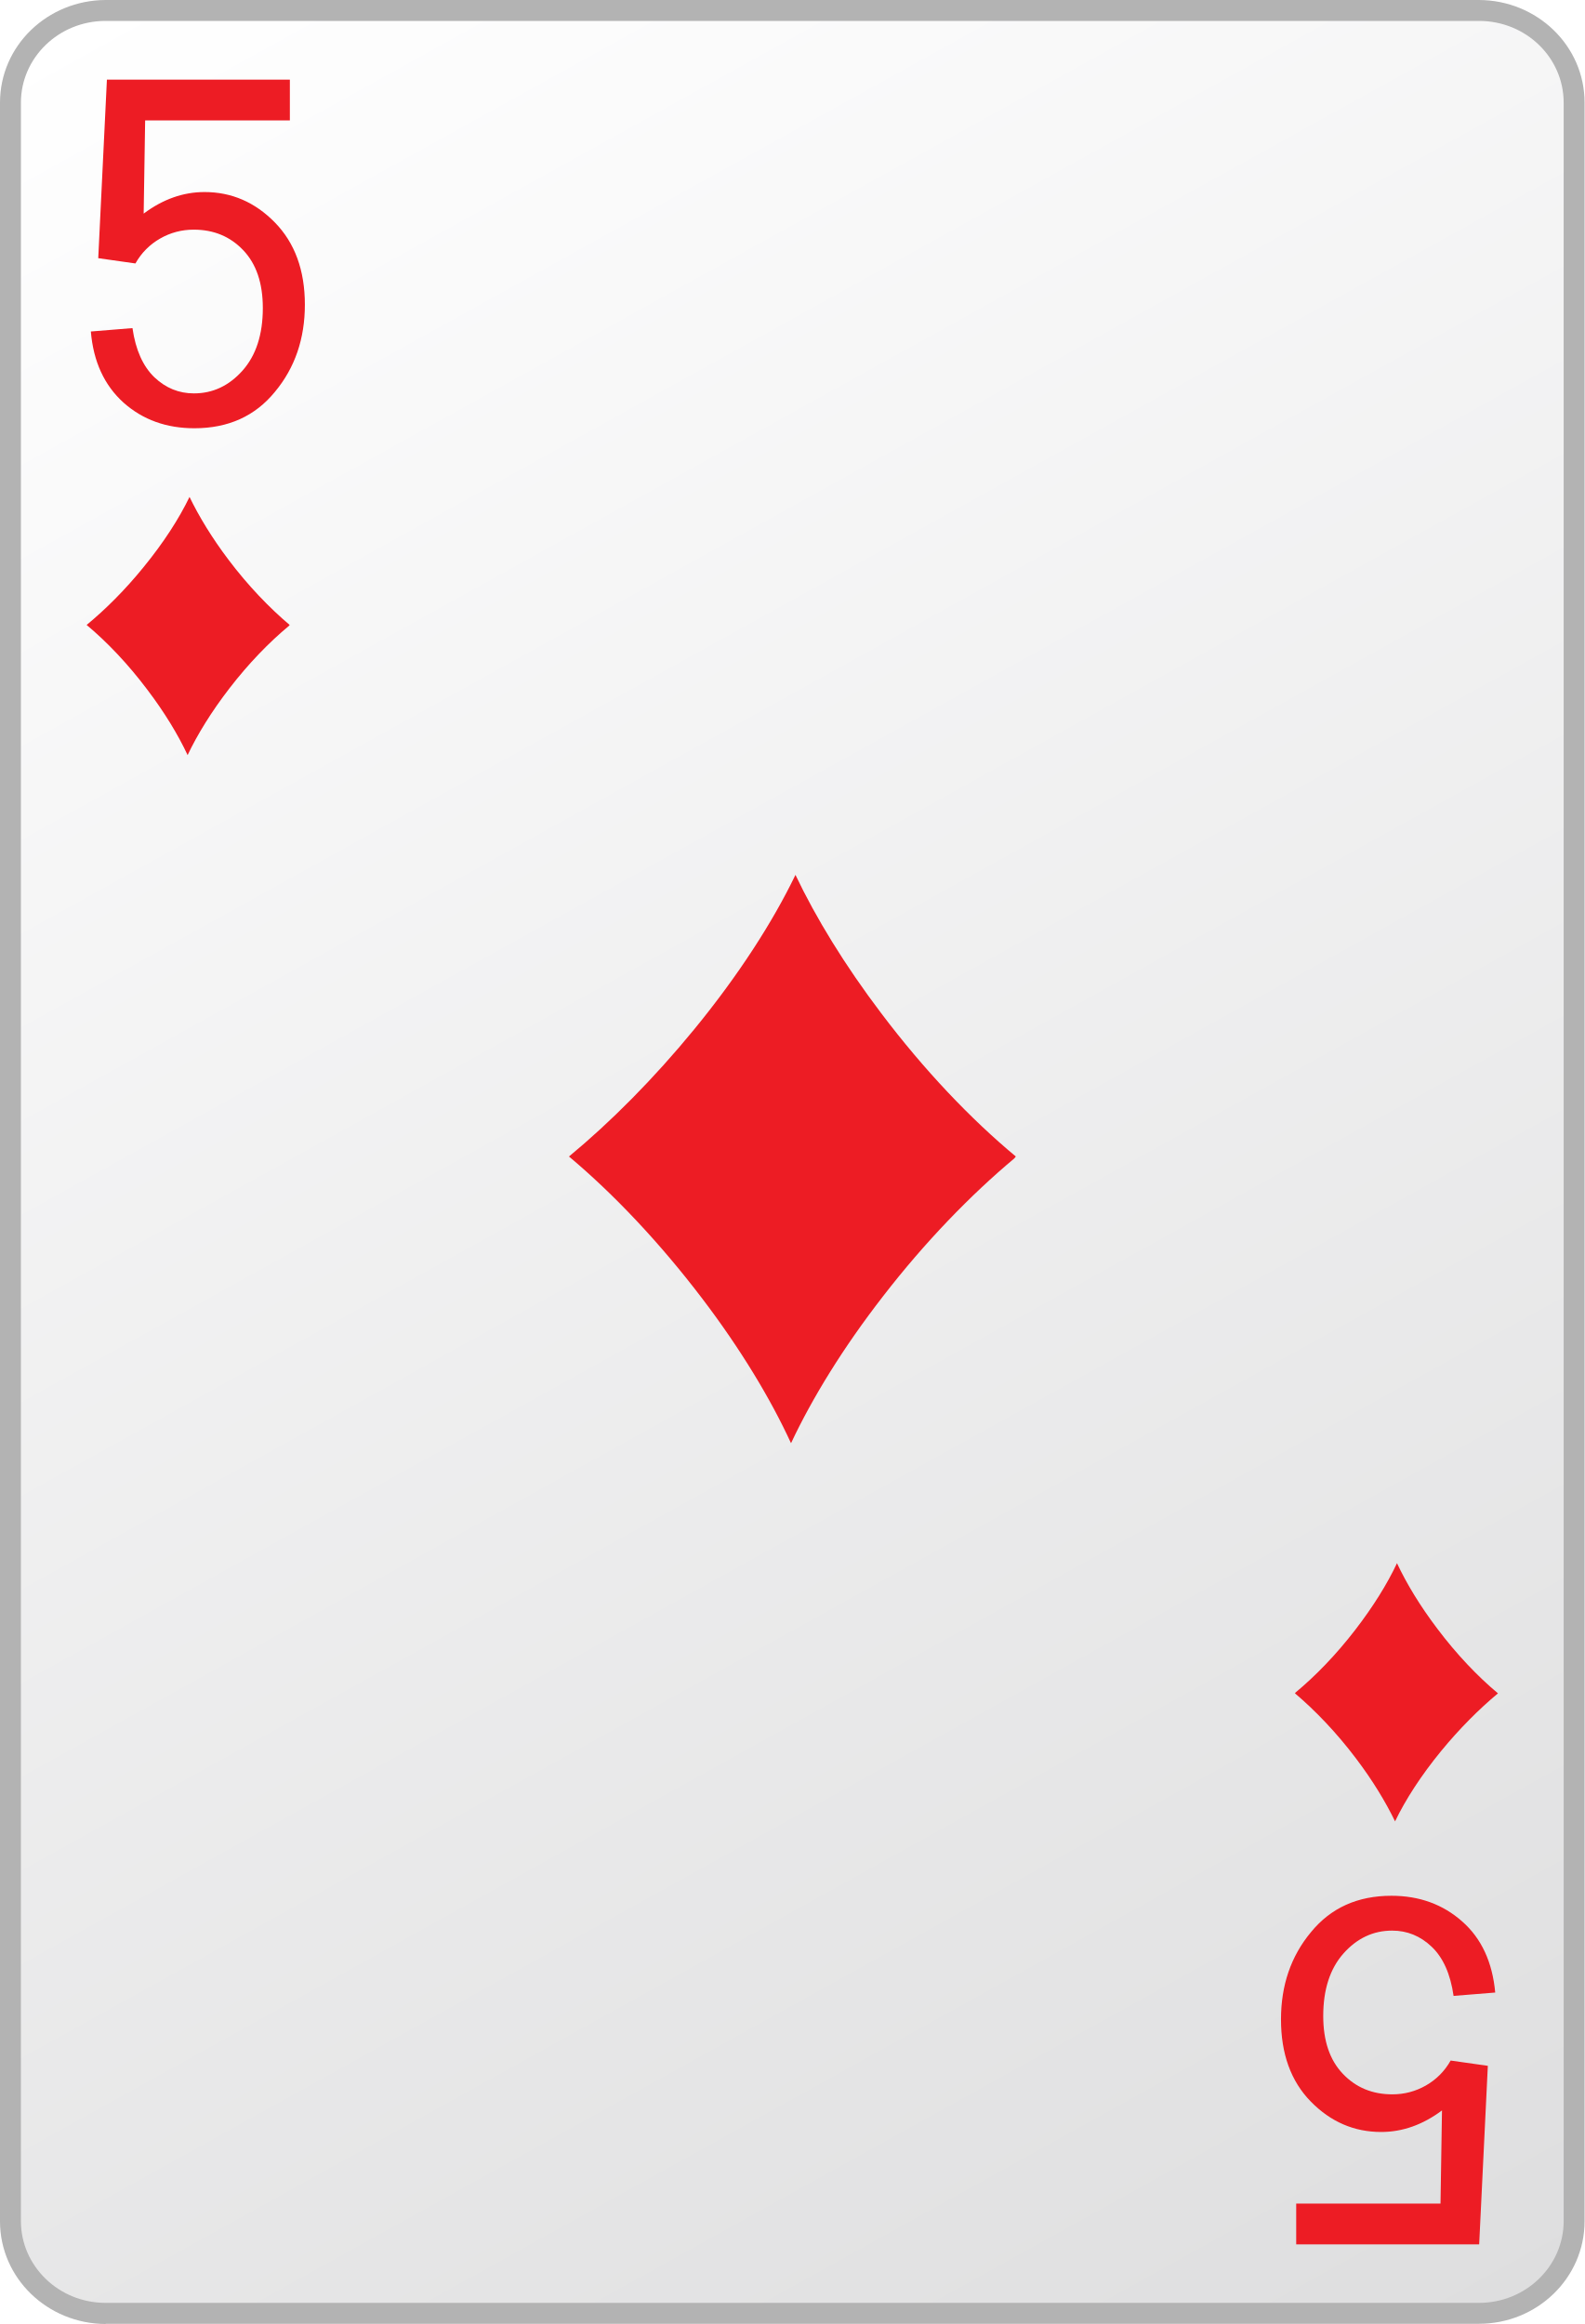
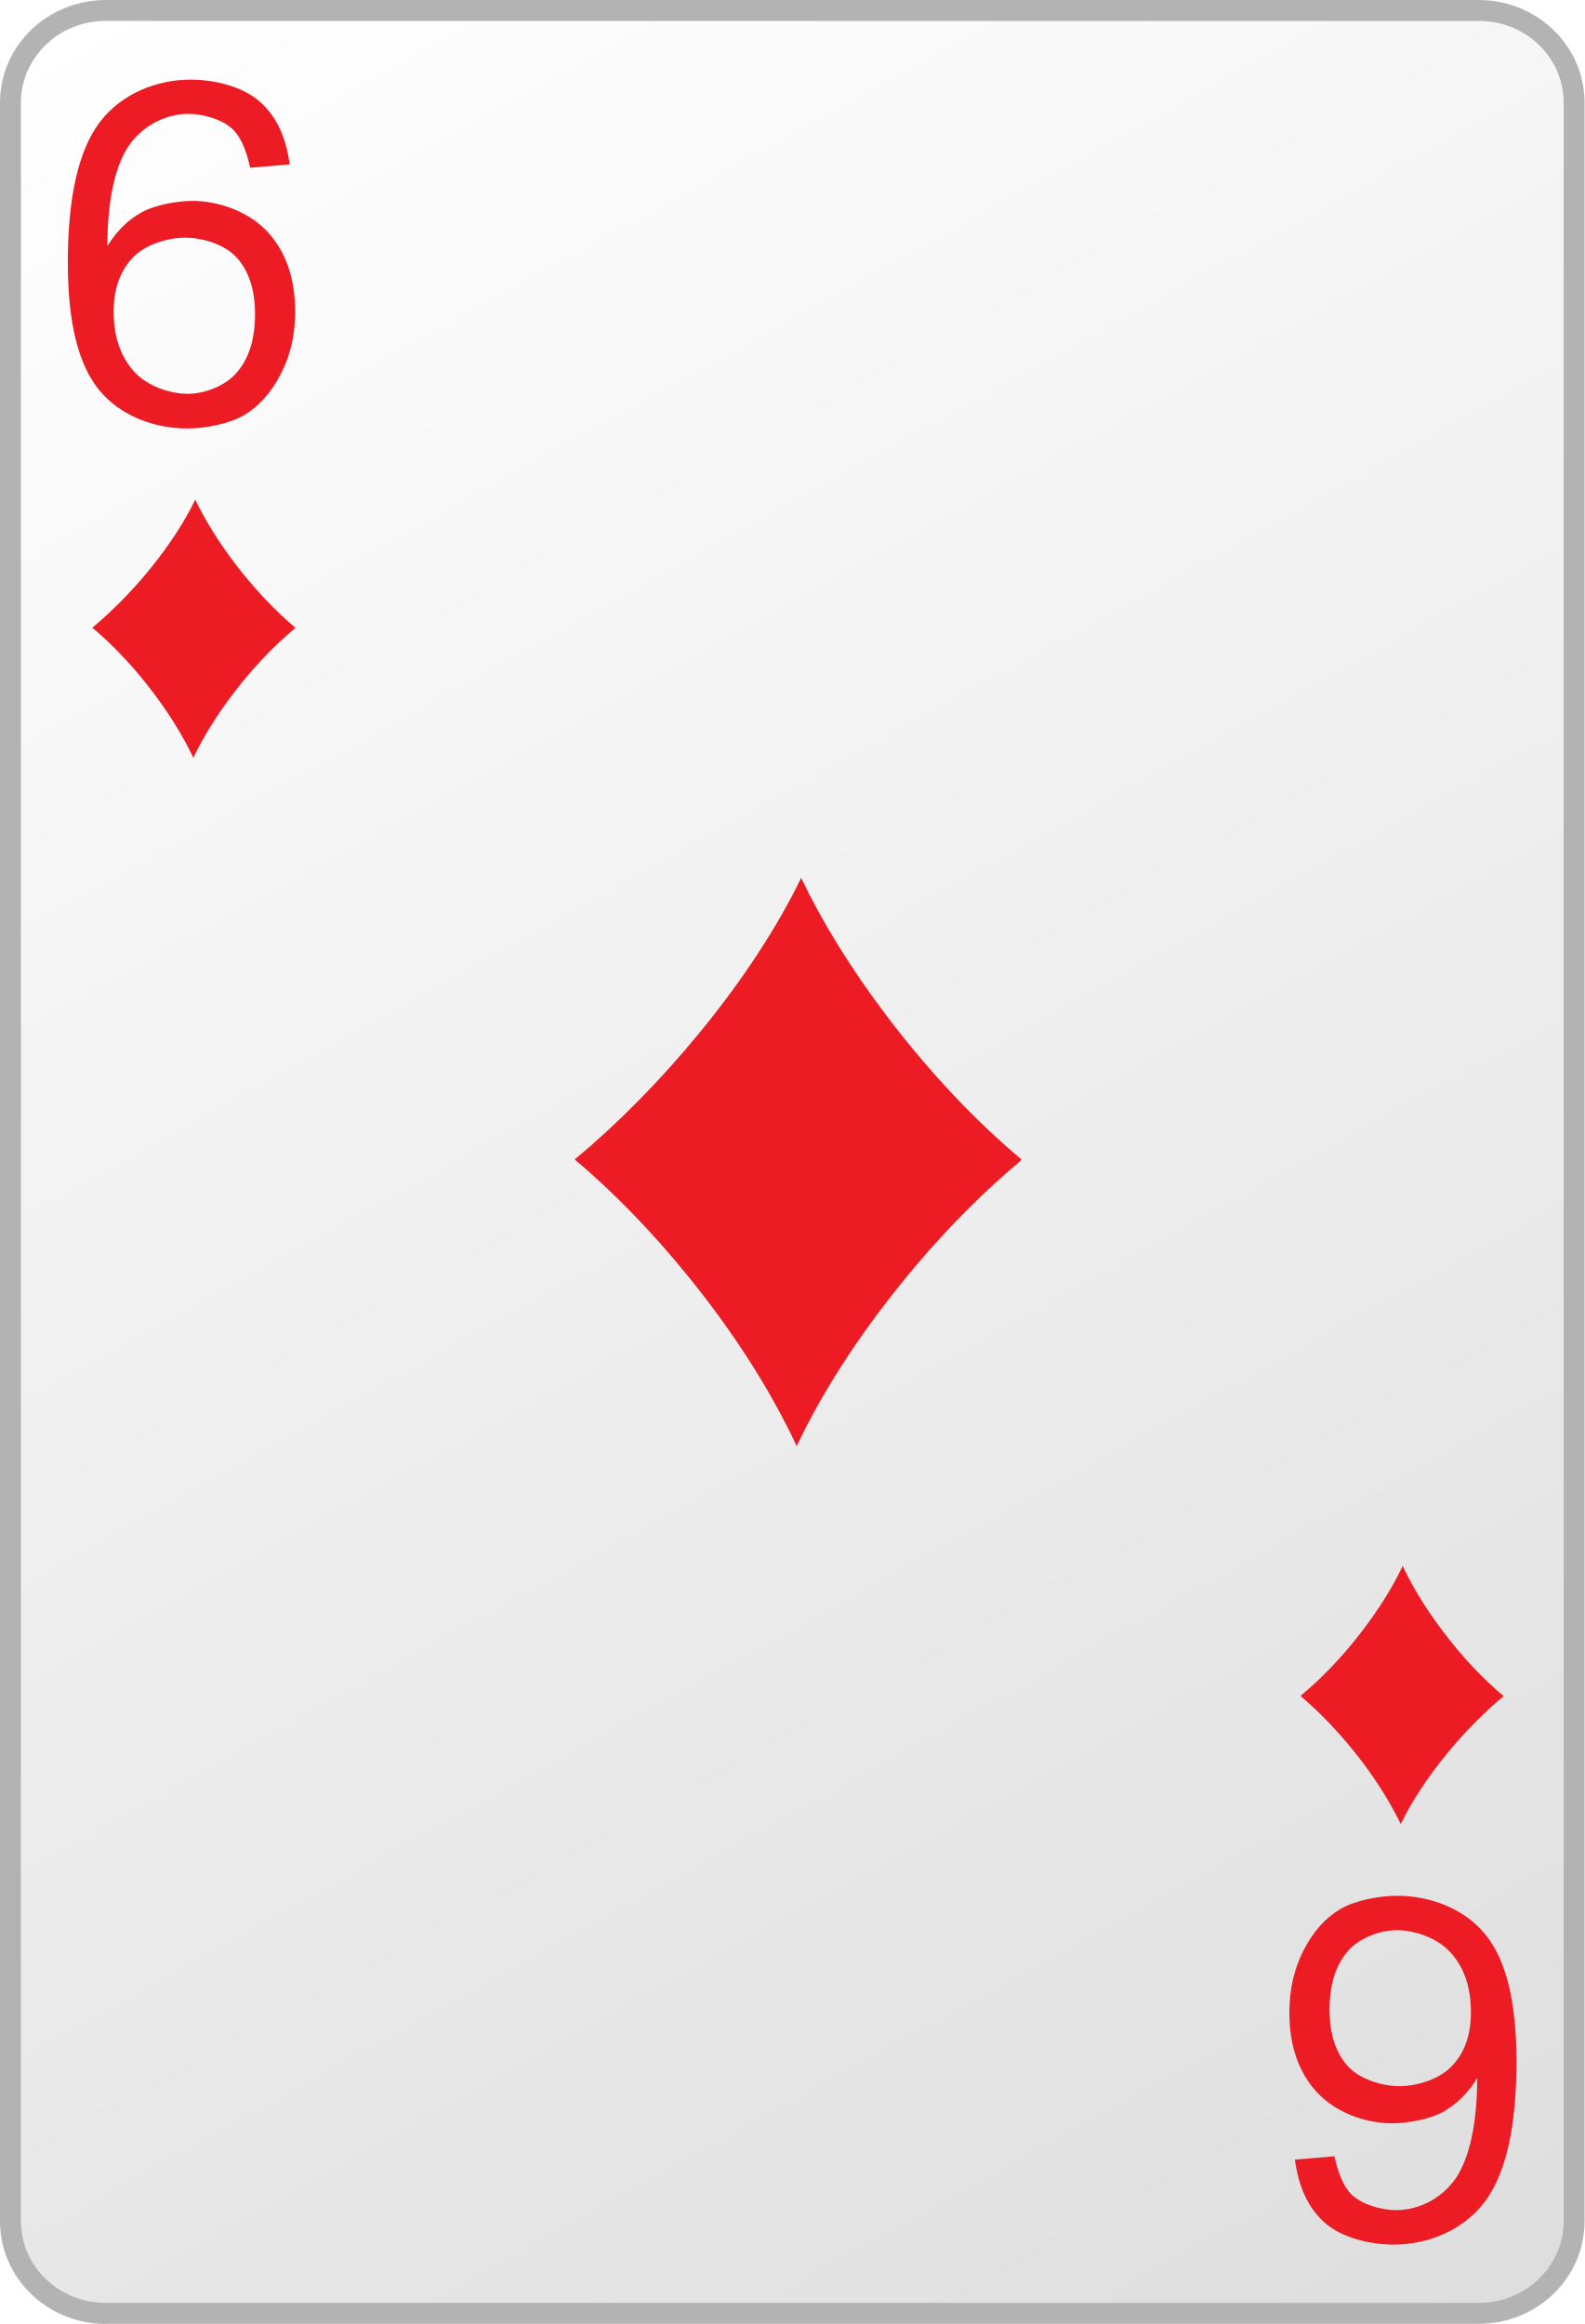
<svg xmlns="http://www.w3.org/2000/svg" version="1.1" x="0px" y="0px" width="75px" height="110px" viewBox="0 0 75 110" enable-background="new 0 0 75 110" xml:space="preserve">
  <defs>
</defs>
  <rect fill="none" width="75" height="110" />
  <linearGradient id="SVGID_1_" gradientUnits="userSpaceOnUse" x1="1554.468" y1="1657.98" x2="1616.533" y2="1546.013" gradientTransform="matrix(1 0 0 -1 -1548 1657)">
    <stop offset="0" style="stop-color:#FFFFFF" />
    <stop offset="1" style="stop-color:#DEDEDF" />
  </linearGradient>
  <path fill="url(#SVGID_1_)" d="M74.51,105.141c0,2.409-2.02,4.369-4.51,4.369H5c-2.49,0-4.51-1.96-4.51-4.369V4.86  C0.49,2.45,2.51,0.5,5,0.5h65c2.49,0,4.51,1.96,4.51,4.37V105.141z" />
  <path fill="#B3B3B3" d="M5,110c-2.75-0.01-5-2.17-5-4.859l0,0V4.86C0,2.16,2.25,0.01,5,0l0,0h65c2.75,0.01,5,2.16,5,4.86l0,0v100.27  l0,0c0,2.7-2.25,4.86-5,4.86l0,0H5V110z M0.99,4.86v100.27c0,2.12,1.78,3.87,4.01,3.87l0,0h65c2.23,0,4.01-1.75,4.01-3.87l0,0V4.86  c0-2.13-1.779-3.87-4.01-3.87l0,0H5C2.77,0.99,0.99,2.74,0.99,4.86L0.99,4.86z" />
-   <path fill="#ED1C24" d="M4.3,15.69l1.97-0.16c0.15,1.04,0.5,1.81,1.04,2.33c0.54,0.51,1.16,0.76,1.87,0.76  c0.89,0,1.66-0.36,2.3-1.08c0.64-0.72,0.96-1.71,0.96-2.96c0-1.18-0.31-2.09-0.93-2.74c-0.62-0.65-1.4-0.97-2.34-0.97  c-0.57,0-1.1,0.14-1.59,0.42c-0.49,0.28-0.89,0.68-1.17,1.18l-1.76-0.25l0.41-8.45h8.66V5.7H6.87L6.8,10.11  c0.91-0.68,1.87-1.02,2.88-1.02c1.28,0,2.39,0.48,3.33,1.44c0.94,0.96,1.42,2.26,1.42,3.89c0,1.61-0.47,2.99-1.42,4.13  c-0.94,1.15-2.21,1.72-3.81,1.72c-1.32,0-2.44-0.4-3.35-1.21C4.94,18.24,4.42,17.12,4.3,15.69z" />
-   <path fill="#ED1C24" d="M70.77,94.311L68.8,94.47c-0.149-1.04-0.5-1.819-1.04-2.329c-0.539-0.511-1.16-0.761-1.869-0.761  c-0.891,0-1.66,0.36-2.301,1.08c-0.64,0.72-0.96,1.71-0.96,2.96c0,1.18,0.31,2.09,0.931,2.74c0.619,0.65,1.399,0.97,2.34,0.97  c0.57,0,1.1-0.14,1.59-0.42s0.89-0.68,1.17-1.18l1.76,0.25l-0.41,8.45h-8.66V104.3h6.83l0.07-4.409c-0.91,0.68-1.87,1.02-2.88,1.02  c-1.28,0-2.39-0.48-3.33-1.44s-1.41-2.26-1.41-3.89c0-1.61,0.47-2.99,1.42-4.13c0.94-1.15,2.21-1.72,3.81-1.72  c1.32,0,2.44,0.41,3.351,1.22C70.12,91.75,70.641,92.88,70.77,94.311z" />
-   <path fill="#ED1C24" d="M10.82,26.5c-0.78-1.03-1.4-2.05-1.85-2.98c-0.49,1.02-1.23,2.17-2.18,3.33C5.93,27.91,5,28.84,4.1,29.58  c0.96,0.8,1.96,1.85,2.87,3.06c0.82,1.08,1.46,2.14,1.91,3.1c0.46-0.97,1.13-2.06,1.98-3.16c0.9-1.17,1.88-2.18,2.82-2.96l0.03-0.04  C12.75,28.77,11.74,27.72,10.82,26.5z" />
-   <path fill="#ED1C24" d="M41.71,47.96c-1.72-2.27-3.09-4.51-4.06-6.55c-1.08,2.24-2.71,4.77-4.8,7.32c-1.91,2.33-3.95,4.38-5.92,6.01  c2.11,1.77,4.3,4.08,6.32,6.74c1.8,2.369,3.22,4.72,4.19,6.83c1.01-2.15,2.48-4.541,4.36-6.961c1.979-2.56,4.14-4.789,6.21-6.52  l0.07-0.09C45.95,52.97,43.74,50.65,41.71,47.96z" />
-   <path fill="#ED1C24" d="M64.18,83.23c0.78,1.029,1.4,2.05,1.85,2.979c0.49-1.021,1.23-2.17,2.181-3.33  c0.87-1.06,1.8-1.989,2.69-2.729c-0.961-0.801-1.961-1.851-2.871-3.061c-0.819-1.08-1.459-2.14-1.909-3.1  c-0.46,0.98-1.13,2.06-1.979,3.16c-0.9,1.17-1.881,2.18-2.82,2.959l-0.03,0.041C62.25,80.96,63.26,82.01,64.18,83.23z" />
+   <path fill="#ED1C24" d="M13.71,7.78l-1.87,0.16c-0.18-0.83-0.44-1.42-0.78-1.78c-0.5-0.51-1.45-0.77-2.15-0.77  c-1.08,0-2.31,0.59-2.97,1.76c-0.56,1.01-0.85,2.51-0.86,4.5c0.43-0.7,0.97-1.24,1.62-1.6c0.65-0.36,1.7-0.54,2.42-0.54  c1.2,0,2.61,0.48,3.51,1.43c0.9,0.95,1.34,2.23,1.34,3.82c0,1.08-0.22,2.06-0.68,2.94c-0.45,0.88-1.03,1.53-1.74,1.95  s-1.85,0.63-2.7,0.63c-1.54,0-3.16-0.6-4.15-1.811c-1-1.21-1.49-3.22-1.49-6.03c0-3.13,0.51-5.35,1.53-6.68  c1.02-1.33,2.68-1.99,4.28-1.99c1.16,0,2.48,0.34,3.26,1.03C13.07,5.48,13.54,6.48,13.71,7.78z M5.38,14.75  c0,1.17,0.32,2.11,0.95,2.82c0.63,0.71,1.72,1.07,2.56,1.07c0.73,0,1.74-0.33,2.32-1.01c0.58-0.67,0.86-1.59,0.86-2.76  c0-1.15-0.29-2.04-0.86-2.67c-0.57-0.64-1.63-0.95-2.45-0.95c-0.81,0-1.87,0.31-2.47,0.94C5.68,12.83,5.38,13.68,5.38,14.75z" />
+   <path fill="#ED1C24" d="M61.29,102.22l1.87-0.159c0.18,0.83,0.439,1.42,0.779,1.779c0.5,0.51,1.451,0.77,2.15,0.77  c1.08,0,2.311-0.59,2.971-1.76c0.56-1.01,0.85-2.51,0.859-4.49c-0.43,0.701-0.97,1.24-1.62,1.601c-0.649,0.36-1.7,0.54-2.42,0.54  c-1.2,0-2.61-0.48-3.51-1.43c-0.899-0.95-1.341-2.23-1.341-3.82c0-1.08,0.221-2.061,0.671-2.939c0.45-0.881,1.03-1.531,1.739-1.951  c0.711-0.42,1.851-0.629,2.701-0.629c1.539,0,3.159,0.6,4.149,1.81c1,1.21,1.489,3.21,1.489,6.03c0,3.119-0.51,5.35-1.529,6.68  s-2.689,1.99-4.279,1.99c-1.16,0-2.48-0.34-3.261-1.03S61.46,103.52,61.29,102.22z M69.62,95.25c0-1.17-0.31-2.109-0.95-2.82  c-0.63-0.71-1.72-1.07-2.561-1.07c-0.729,0-1.75,0.33-2.319,1c-0.58,0.671-0.86,1.591-0.86,2.761c0,1.149,0.291,2.04,0.86,2.67  s1.63,0.95,2.45,0.95c0.81,0,1.869-0.311,2.47-0.94C69.32,97.17,69.62,96.32,69.62,95.25z" />
+   <path fill="#ED1C24" d="M11.09,26.63c-0.78-1.03-1.4-2.05-1.85-2.98c-0.49,1.02-1.23,2.17-2.18,3.33c-0.87,1.06-1.8,1.99-2.69,2.73  c0.96,0.8,1.96,1.85,2.87,3.06c0.82,1.08,1.46,2.14,1.91,3.1c0.46-0.97,1.13-2.06,1.98-3.16c0.9-1.17,1.88-2.18,2.82-2.96l0.03-0.04  C13.02,28.91,12.02,27.85,11.09,26.63z" />
+   <path fill="#ED1C24" d="M41.98,48.1c-1.721-2.27-3.09-4.51-4.061-6.55c-1.08,2.24-2.71,4.77-4.8,7.32  c-1.91,2.33-3.95,4.38-5.92,6.01c2.11,1.771,4.3,4.08,6.32,6.74c1.8,2.37,3.21,4.72,4.19,6.83c1.011-2.15,2.479-4.54,4.36-6.96  c1.979-2.561,4.14-4.79,6.209-6.521l0.07-0.09C46.221,53.1,44.01,50.78,41.98,48.1z" />
+   <path fill="#ED1C24" d="M64.45,83.359c0.78,1.031,1.399,2.051,1.85,2.98c0.49-1.02,1.229-2.17,2.181-3.33  c0.869-1.06,1.799-1.99,2.689-2.729c-0.96-0.8-1.96-1.851-2.87-3.061c-0.819-1.079-1.46-2.14-1.909-3.1  c-0.461,0.979-1.131,2.06-1.98,3.16c-0.9,1.17-1.881,2.18-2.82,2.96l-0.029,0.04C62.52,81.09,63.529,82.15,64.45,83.359z" />
</svg>
